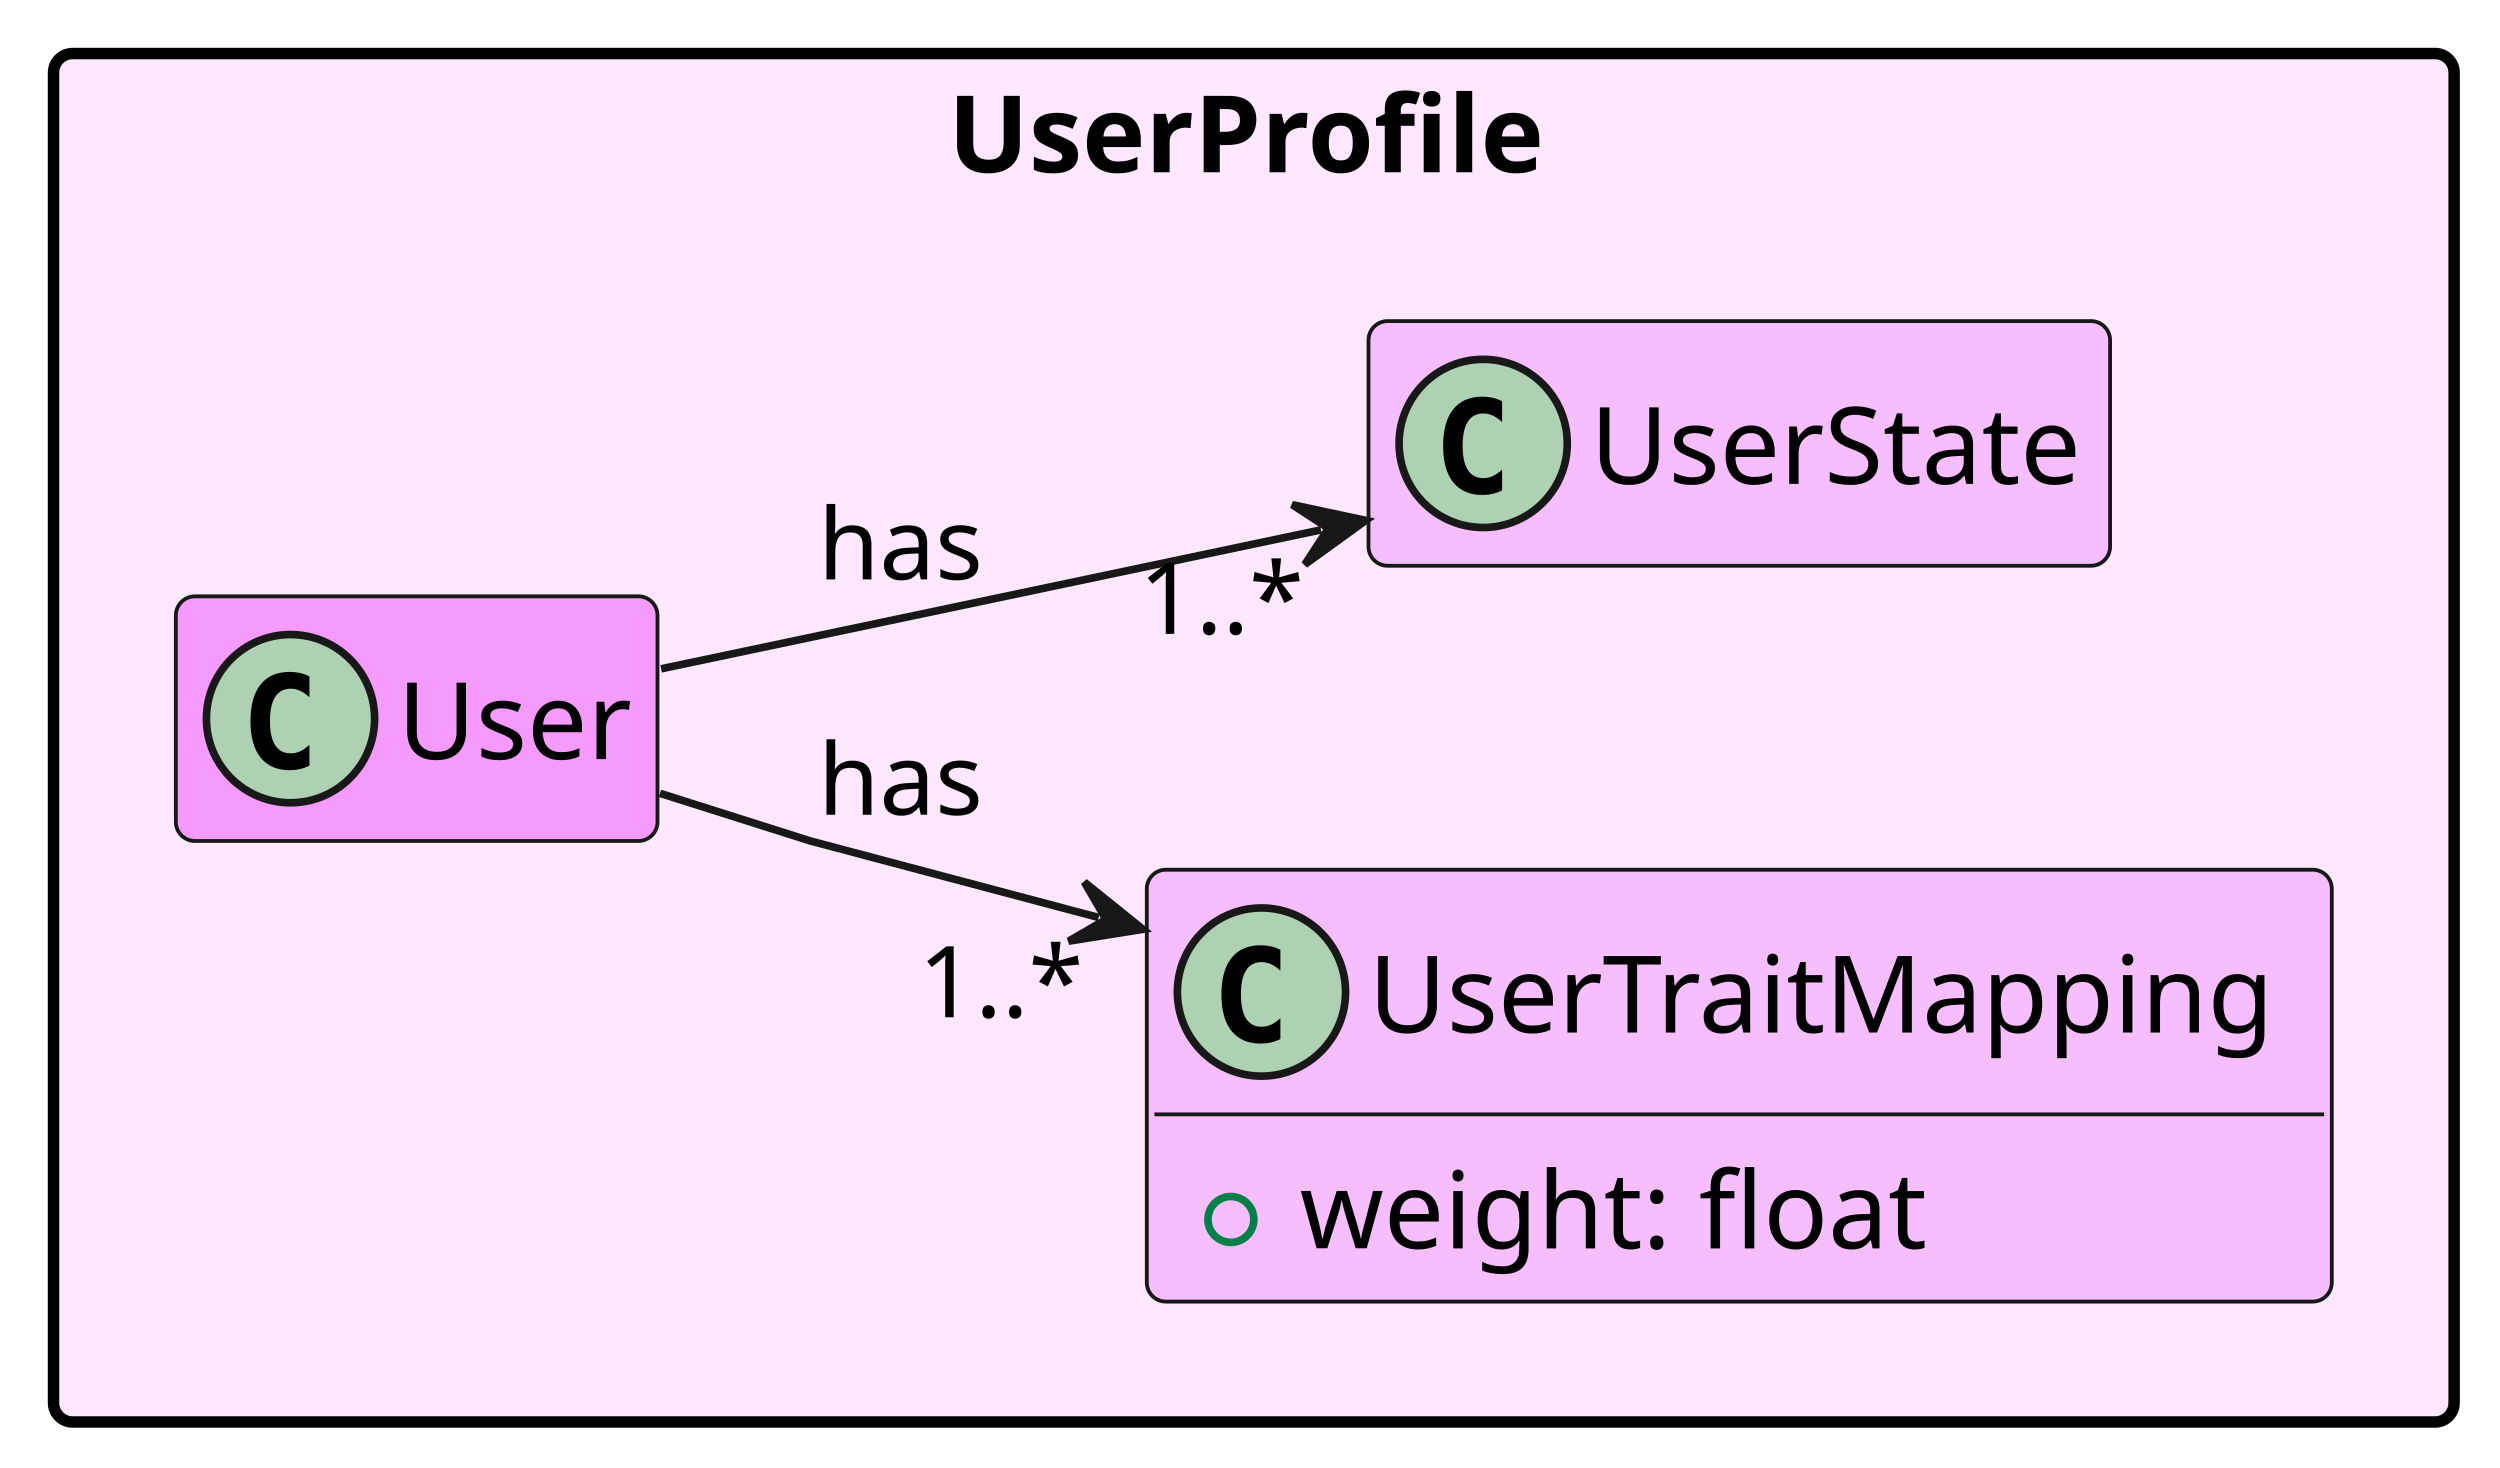
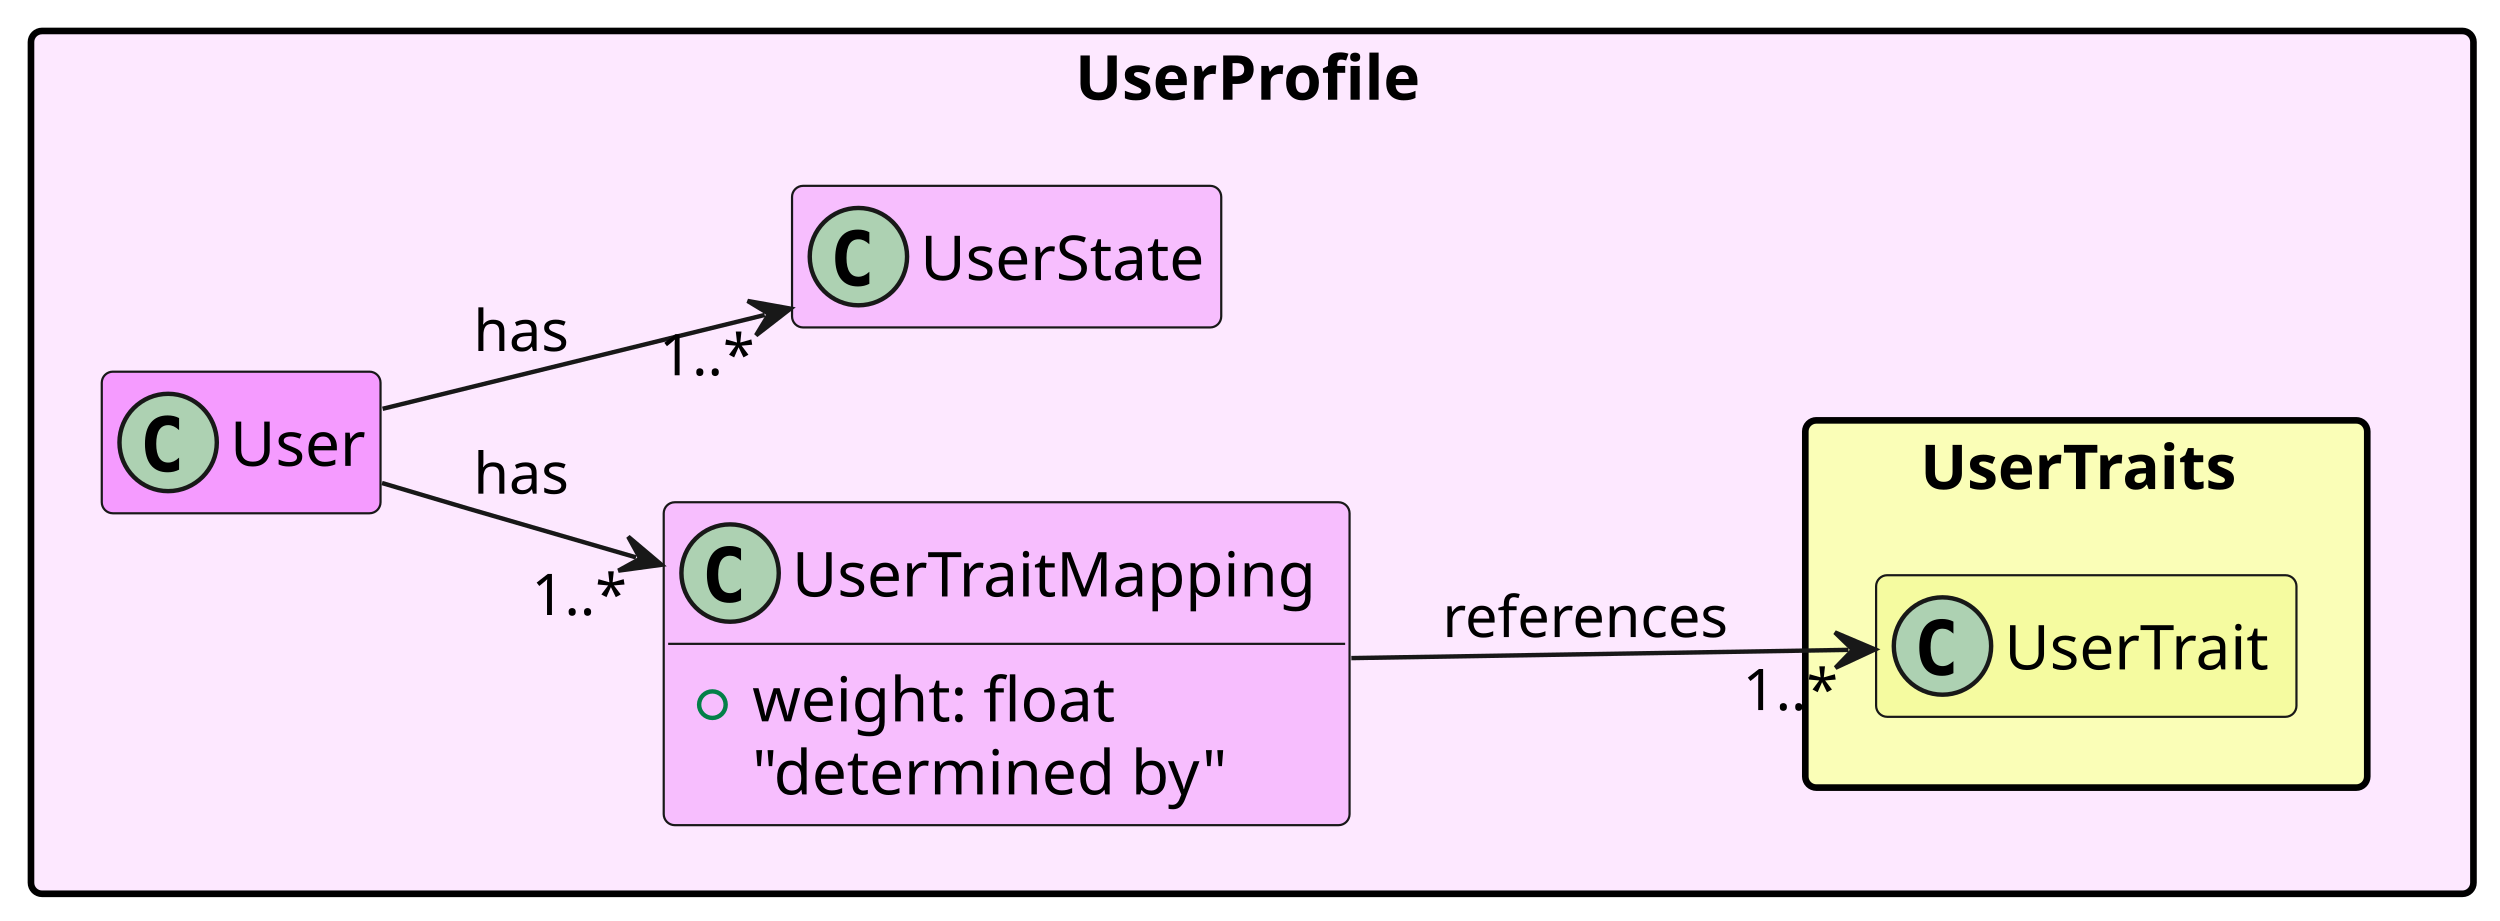
- <svg xmlns="http://www.w3.org/2000/svg" contentStyleType="text/css" height="192px" preserveAspectRatio="none" style="width:327px;height:192px;background:#FFFFFF;" version="1.1" viewBox="0 0 327 192" width="327px" zoomAndPan="magnify">
+ <svg xmlns="http://www.w3.org/2000/svg" contentStyleType="text/css" height="208px" preserveAspectRatio="none" style="width:565px;height:208px;background:#FFFFFF;" version="1.1" viewBox="0 0 565 208" width="565px" zoomAndPan="magnify">
  <defs />
  <g>
    <g id="cluster_UserProfile">
-       <rect fill="#FDE8FF" height="179" rx="2.5" ry="2.5" style="stroke:#000000;stroke-width:1.5;" width="314" x="7" y="7" />
-       <text fill="#000000" font-family="sans-serif" font-size="14" font-weight="bold" lengthAdjust="spacing" textLength="80" x="124" y="22.535">UserProfile</text>
+       <rect fill="#FDE8FF" height="195" rx="2.5" ry="2.5" style="stroke:#000000;stroke-width:1.5;" width="552" x="7" y="7" />
+       <text fill="#000000" font-family="sans-serif" font-size="14" font-weight="bold" lengthAdjust="spacing" textLength="80" x="243" y="22.535">UserProfile</text>
+     </g>
+     <g id="cluster_UserTraits">
+       <rect fill="#FAFEB7" height="83" rx="2.5" ry="2.5" style="stroke:#000000;stroke-width:1.5;" width="127" x="408" y="95" />
+       <text fill="#000000" font-family="sans-serif" font-size="14" font-weight="bold" lengthAdjust="spacing" textLength="75" x="434" y="110.535">UserTraits</text>
    </g>
    <g id="elem_User">
-       <rect codeLine="16" fill="#F59BFF" height="32" id="User" rx="2.5" ry="2.5" style="stroke:#181818;stroke-width:0.5;" width="63" x="23" y="78" />
-       <ellipse cx="38" cy="94" fill="#ADD1B2" rx="11" ry="11" style="stroke:#181818;stroke-width:1.0;" />
-       <path d="M40.473,100.143 Q39.892,100.442 39.253,100.591 Q38.614,100.741 37.908,100.741 Q35.401,100.741 34.081,99.089 Q32.762,97.437 32.762,94.316 Q32.762,91.186 34.081,89.535 Q35.401,87.883 37.908,87.883 Q38.614,87.883 39.261,88.032 Q39.909,88.182 40.473,88.481 L40.473,91.203 Q39.842,90.622 39.249,90.352 Q38.655,90.082 38.024,90.082 Q36.68,90.082 35.995,91.149 Q35.31,92.216 35.31,94.316 Q35.31,96.408 35.995,97.474 Q36.68,98.541 38.024,98.541 Q38.655,98.541 39.249,98.271 Q39.842,98.001 40.473,97.42 Z " fill="#000000" />
-       <text fill="#000000" font-family="sans-serif" font-size="14" lengthAdjust="spacing" textLength="31" x="52" y="99.291">User</text>
+       <rect codeLine="17" fill="#F59BFF" height="32" id="User" rx="2.5" ry="2.5" style="stroke:#181818;stroke-width:0.5;" width="63" x="23" y="84" />
+       <ellipse cx="38" cy="100" fill="#ADD1B2" rx="11" ry="11" style="stroke:#181818;stroke-width:1.0;" />
+       <path d="M40.473,106.143 Q39.892,106.442 39.253,106.591 Q38.614,106.741 37.908,106.741 Q35.401,106.741 34.081,105.089 Q32.762,103.437 32.762,100.316 Q32.762,97.186 34.081,95.535 Q35.401,93.883 37.908,93.883 Q38.614,93.883 39.261,94.032 Q39.909,94.182 40.473,94.481 L40.473,97.203 Q39.842,96.622 39.249,96.352 Q38.655,96.082 38.024,96.082 Q36.68,96.082 35.995,97.149 Q35.31,98.216 35.31,100.316 Q35.31,102.408 35.995,103.474 Q36.68,104.541 38.024,104.541 Q38.655,104.541 39.249,104.271 Q39.842,104.001 40.473,103.42 Z " fill="#000000" />
+       <text fill="#000000" font-family="sans-serif" font-size="14" lengthAdjust="spacing" textLength="31" x="52" y="105.291">User</text>
    </g>
    <g id="elem_UserTraitMapping">
-       <rect codeLine="18" fill="#F7BEFE" height="56.488" id="UserTraitMapping" rx="2.5" ry="2.5" style="stroke:#181818;stroke-width:0.5;" width="155" x="150" y="113.76" />
-       <ellipse cx="165" cy="129.76" fill="#ADD1B2" rx="11" ry="11" style="stroke:#181818;stroke-width:1.0;" />
-       <path d="M167.473,135.903 Q166.892,136.202 166.253,136.351 Q165.614,136.501 164.908,136.501 Q162.401,136.501 161.082,134.849 Q159.762,133.197 159.762,130.076 Q159.762,126.947 161.082,125.295 Q162.401,123.643 164.908,123.643 Q165.614,123.643 166.261,123.792 Q166.909,123.942 167.473,124.24 L167.473,126.963 Q166.842,126.382 166.249,126.112 Q165.655,125.843 165.024,125.843 Q163.68,125.843 162.995,126.909 Q162.31,127.976 162.31,130.076 Q162.31,132.168 162.995,133.234 Q163.68,134.301 165.024,134.301 Q165.655,134.301 166.249,134.031 Q166.842,133.762 167.473,133.18 Z " fill="#000000" />
-       <text fill="#000000" font-family="sans-serif" font-size="14" lengthAdjust="spacing" textLength="123" x="179" y="135.051">UserTraitMapping</text>
-       <line style="stroke:#181818;stroke-width:0.5;" x1="151" x2="304" y1="145.76" y2="145.76" />
-       <ellipse cx="161" cy="159.504" fill="none" rx="3" ry="3" style="stroke:#038048;stroke-width:1.0;" />
-       <text fill="#000000" font-family="sans-serif" font-size="14" lengthAdjust="spacing" textLength="85" x="170" y="163.295">weight: float</text>
+       <rect codeLine="19" fill="#F7BEFE" height="72.977" id="UserTraitMapping" rx="2.5" ry="2.5" style="stroke:#181818;stroke-width:0.5;" width="155" x="150" y="113.51" />
+       <ellipse cx="165" cy="129.51" fill="#ADD1B2" rx="11" ry="11" style="stroke:#181818;stroke-width:1.0;" />
+       <path d="M167.473,135.653 Q166.892,135.952 166.253,136.101 Q165.614,136.251 164.908,136.251 Q162.401,136.251 161.082,134.599 Q159.762,132.947 159.762,129.826 Q159.762,126.697 161.082,125.045 Q162.401,123.393 164.908,123.393 Q165.614,123.393 166.261,123.542 Q166.909,123.692 167.473,123.99 L167.473,126.713 Q166.842,126.132 166.249,125.862 Q165.655,125.593 165.024,125.593 Q163.68,125.593 162.995,126.659 Q162.31,127.726 162.31,129.826 Q162.31,131.918 162.995,132.984 Q163.68,134.051 165.024,134.051 Q165.655,134.051 166.249,133.781 Q166.842,133.512 167.473,132.93 Z " fill="#000000" />
+       <text fill="#000000" font-family="sans-serif" font-size="14" lengthAdjust="spacing" textLength="123" x="179" y="134.801">UserTraitMapping</text>
+       <line style="stroke:#181818;stroke-width:0.5;" x1="151" x2="304" y1="145.51" y2="145.51" />
+       <ellipse cx="161" cy="159.254" fill="none" rx="3" ry="3" style="stroke:#038048;stroke-width:1.0;" />
+       <text fill="#000000" font-family="sans-serif" font-size="14" lengthAdjust="spacing" textLength="85" x="170" y="163.045">weight: float</text>
+       <text fill="#000000" font-family="sans-serif" font-size="14" lengthAdjust="spacing" textLength="109" x="170" y="179.533">"determined by"</text>
    </g>
    <g id="elem_UserState">
-       <rect codeLine="22" fill="#F7BEFE" height="32" id="UserState" rx="2.5" ry="2.5" style="stroke:#181818;stroke-width:0.5;" width="97" x="179" y="42" />
+       <rect codeLine="23" fill="#F7BEFE" height="32" id="UserState" rx="2.5" ry="2.5" style="stroke:#181818;stroke-width:0.5;" width="97" x="179" y="42" />
      <ellipse cx="194" cy="58" fill="#ADD1B2" rx="11" ry="11" style="stroke:#181818;stroke-width:1.0;" />
      <path d="M196.473,64.143 Q195.892,64.442 195.253,64.591 Q194.614,64.741 193.908,64.741 Q191.401,64.741 190.082,63.089 Q188.762,61.437 188.762,58.316 Q188.762,55.187 190.082,53.535 Q191.401,51.883 193.908,51.883 Q194.614,51.883 195.261,52.032 Q195.909,52.182 196.473,52.48 L196.473,55.203 Q195.842,54.622 195.249,54.352 Q194.655,54.083 194.024,54.083 Q192.68,54.083 191.995,55.149 Q191.31,56.216 191.31,58.316 Q191.31,60.408 191.995,61.474 Q192.68,62.541 194.024,62.541 Q194.655,62.541 195.249,62.271 Q195.842,62.002 196.473,61.42 Z " fill="#000000" />
      <text fill="#000000" font-family="sans-serif" font-size="14" lengthAdjust="spacing" textLength="65" x="208" y="63.291">UserState</text>
    </g>
+     <g id="elem_UserTrait">
+       <rect codeLine="30" fill="#F5FBA0" height="32" id="UserTrait" rx="2.5" ry="2.5" style="stroke:#181818;stroke-width:0.5;" width="95" x="424" y="130" />
+       <ellipse cx="439" cy="146" fill="#ADD1B2" rx="11" ry="11" style="stroke:#181818;stroke-width:1.0;" />
+       <path d="M441.473,152.143 Q440.892,152.442 440.253,152.591 Q439.614,152.741 438.908,152.741 Q436.401,152.741 435.082,151.089 Q433.762,149.437 433.762,146.316 Q433.762,143.186 435.082,141.535 Q436.401,139.883 438.908,139.883 Q439.614,139.883 440.261,140.032 Q440.909,140.182 441.473,140.481 L441.473,143.203 Q440.842,142.622 440.249,142.352 Q439.655,142.083 439.024,142.083 Q437.68,142.083 436.995,143.149 Q436.31,144.216 436.31,146.316 Q436.31,148.408 436.995,149.474 Q437.68,150.541 439.024,150.541 Q439.655,150.541 440.249,150.271 Q440.842,150.001 441.473,149.42 Z " fill="#000000" />
+       <text fill="#000000" font-family="sans-serif" font-size="14" lengthAdjust="spacing" textLength="63" x="453" y="151.291">UserTrait</text>
+     </g>
    <g id="link_User_UserState">
-       <path codeLine="24" d="M86.47,87.48 C112.16,82.07 143.269,75.528 172.779,69.308 " fill="none" id="User-to-UserState" style="stroke:#181818;stroke-width:1.0;" />
-       <polygon fill="#181818" points="178.65,68.07,169.018,66.012,173.757,69.101,170.668,73.84,178.65,68.07" style="stroke:#181818;stroke-width:1.0;" />
-       <text fill="#000000" font-family="sans-serif" font-size="13" lengthAdjust="spacing" textLength="22" x="107" y="75.788">has</text>
-       <text fill="#000000" font-family="sans-serif" font-size="13" lengthAdjust="spacing" textLength="22" x="148.982" y="82.909">1..*</text>
+       <path codeLine="25" d="M86.47,92.39 C112.16,86.08 143.313,78.431 172.823,71.181 " fill="none" id="User-to-UserState" style="stroke:#181818;stroke-width:1.0;" />
+       <polygon fill="#181818" points="178.65,69.75,168.956,68.013,173.794,70.943,170.864,75.782,178.65,69.75" style="stroke:#181818;stroke-width:1.0;" />
+       <text fill="#000000" font-family="sans-serif" font-size="13" lengthAdjust="spacing" textLength="22" x="107" y="79.328">has</text>
+       <text fill="#000000" font-family="sans-serif" font-size="13" lengthAdjust="spacing" textLength="22" x="148.982" y="84.805">1..*</text>
    </g>
    <g id="link_User_UserTraitMapping">
-       <path codeLine="25" d="M86.33,103.77 C96.84,107.1 106,110 106,110 C106,110 120.091,113.74 143.701,120.01 " fill="none" id="User-to-UserTraitMapping" style="stroke:#181818;stroke-width:1.0;" />
-       <polygon fill="#181818" points="149.5,121.55,141.828,115.374,144.667,120.267,139.775,123.106,149.5,121.55" style="stroke:#181818;stroke-width:1.0;" />
-       <text fill="#000000" font-family="sans-serif" font-size="13" lengthAdjust="spacing" textLength="22" x="107" y="106.568">has</text>
-       <text fill="#000000" font-family="sans-serif" font-size="13" lengthAdjust="spacing" textLength="22" x="120.13" y="133.059">1..*</text>
+       <path codeLine="26" d="M86.33,109.16 C96.84,112.28 106,115 106,115 C106,115 120.128,119.106 143.738,125.966 " fill="none" id="User-to-UserTraitMapping" style="stroke:#181818;stroke-width:1.0;" />
+       <polygon fill="#181818" points="149.5,127.64,141.974,121.288,144.699,126.245,139.741,128.97,149.5,127.64" style="stroke:#181818;stroke-width:1.0;" />
+       <text fill="#000000" font-family="sans-serif" font-size="13" lengthAdjust="spacing" textLength="22" x="107" y="111.568">has</text>
+       <text fill="#000000" font-family="sans-serif" font-size="13" lengthAdjust="spacing" textLength="22" x="120.13" y="138.991">1..*</text>
+     </g>
+     <g id="link_UserTraitMapping_UserTrait">
+       <path codeLine="33" d="M305.4,148.73 C344.29,148.09 384.221,147.43 417.751,146.87 " fill="none" id="UserTraitMapping-to-UserTrait" style="stroke:#181818;stroke-width:1.0;" />
+       <polygon fill="#181818" points="423.75,146.77,414.685,142.921,418.751,146.853,414.818,150.92,423.75,146.77" style="stroke:#181818;stroke-width:1.0;" />
+       <text fill="#000000" font-family="sans-serif" font-size="13" lengthAdjust="spacing" textLength="65" x="326" y="143.978">references</text>
+       <text fill="#000000" font-family="sans-serif" font-size="13" lengthAdjust="spacing" textLength="22" x="393.856" y="160.47">1..*</text>
    </g>
  </g>
</svg>
